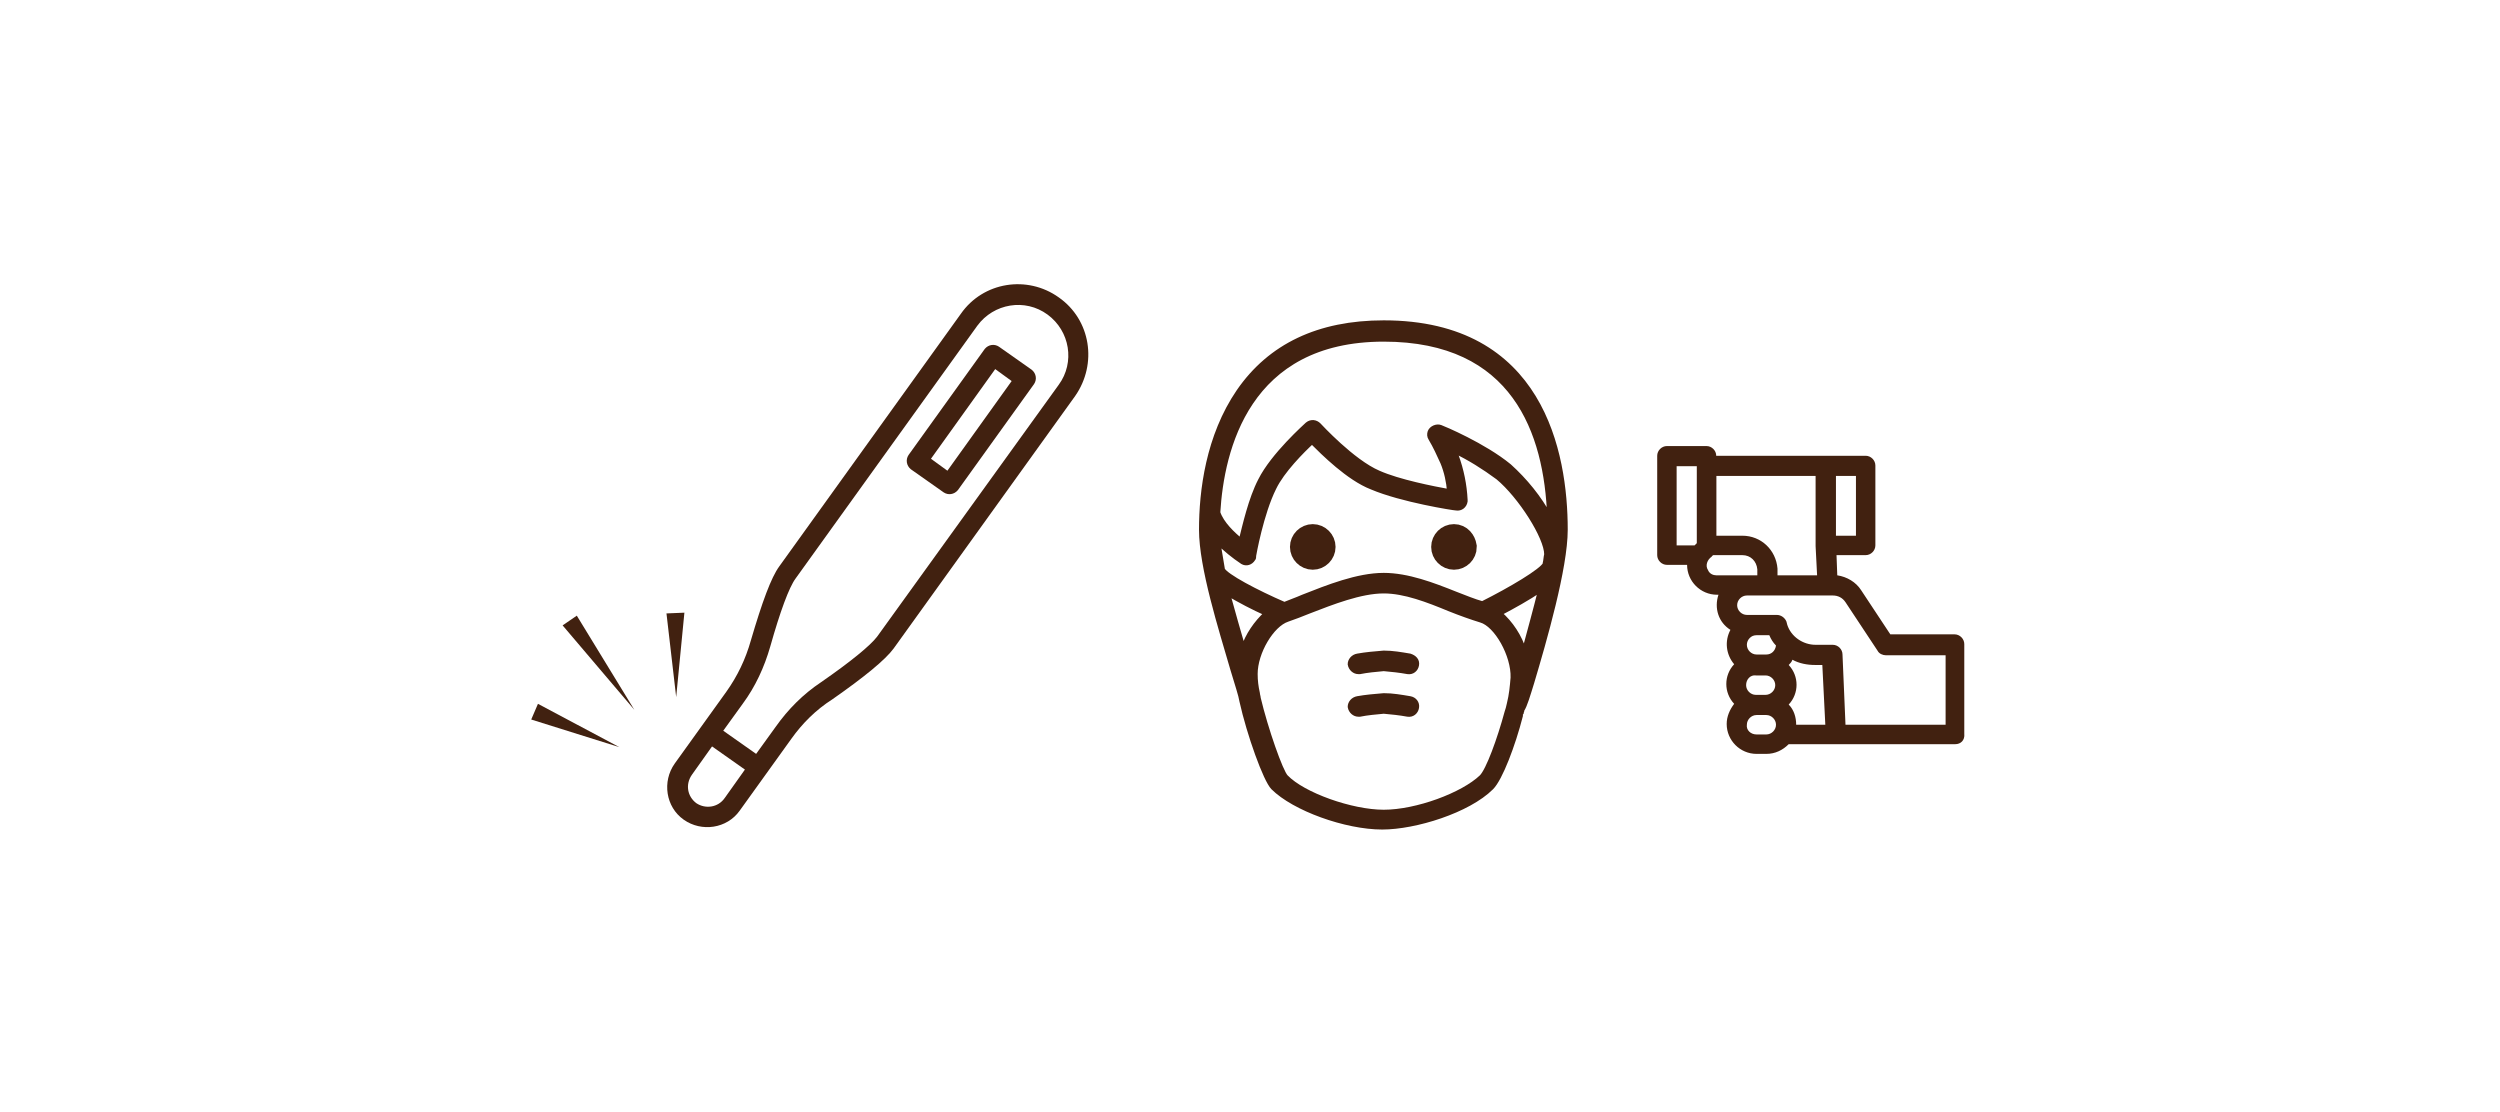
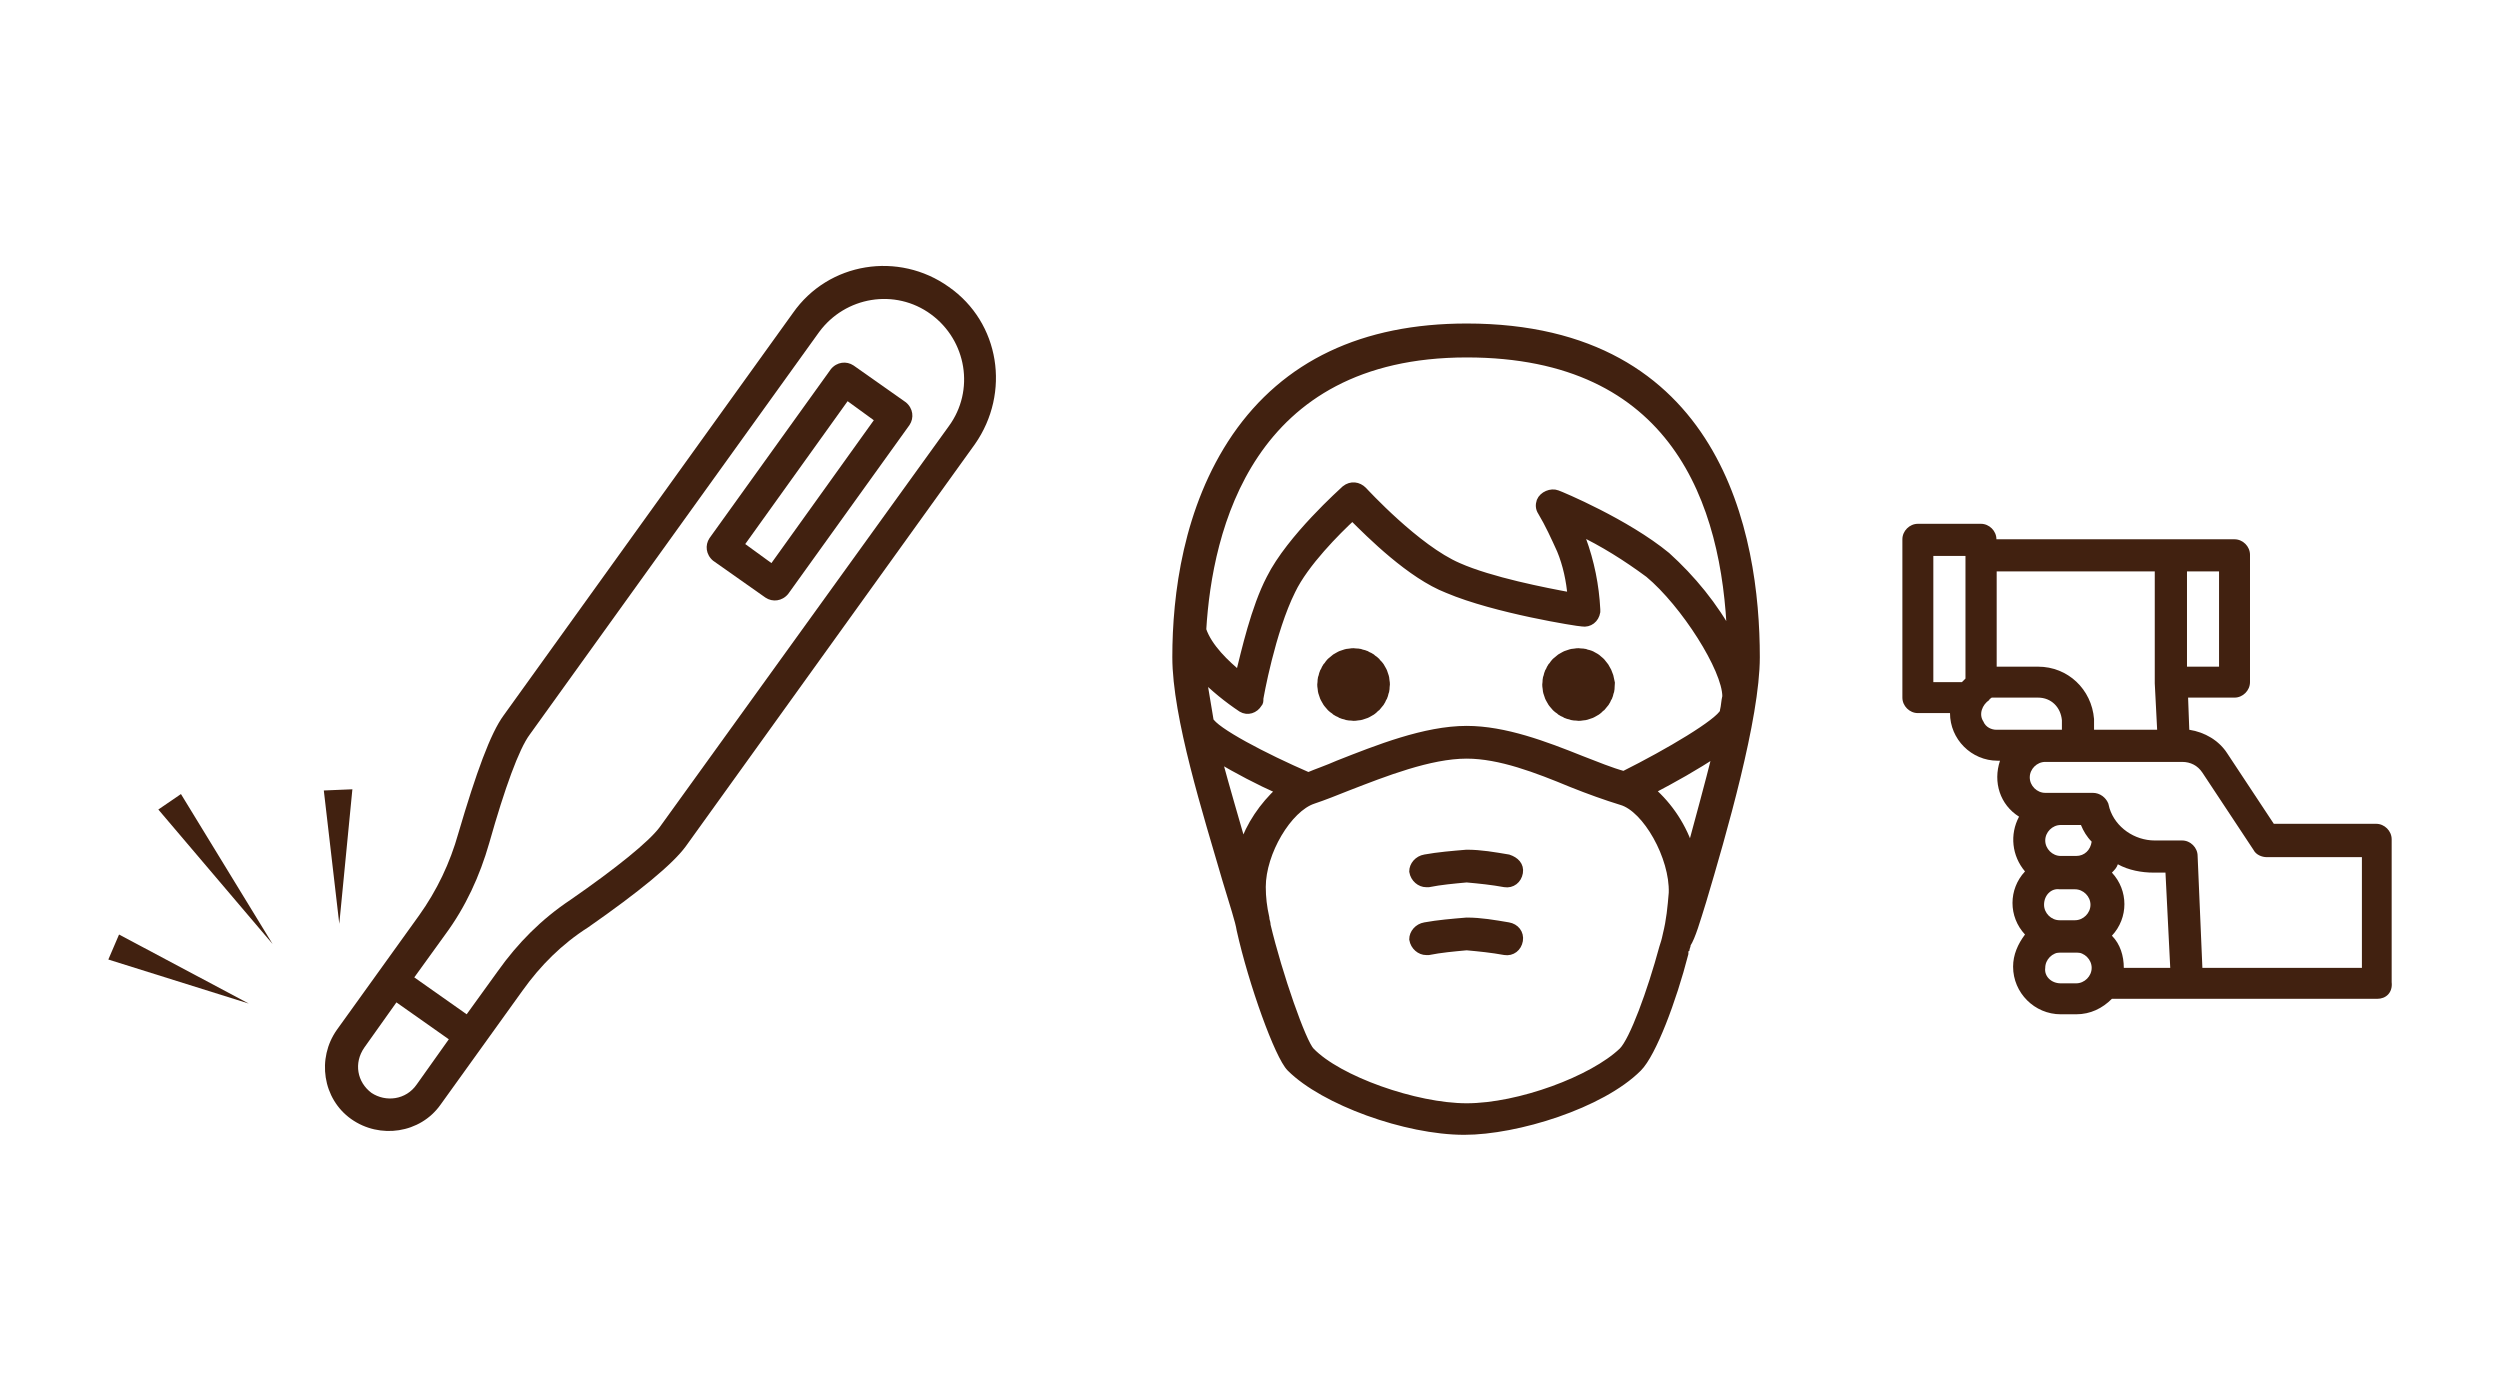
- <svg xmlns="http://www.w3.org/2000/svg" version="1.1" id="圖層_1" x="0px" y="0px" viewBox="0 0 334.6 148.8" style="enable-background:new 0 0 334.6 148.8;" xml:space="preserve">
+ <svg xmlns="http://www.w3.org/2000/svg" version="1.1" id="圖層_1" x="0px" y="0px" viewBox="0 0 210 117.3" style="enable-background:new 0 0 210 117.3;" xml:space="preserve">
  <style type="text/css">
	.st0{fill:#412110;}
	.st1{fill:#412110;stroke:#412110;stroke-width:0.65;stroke-miterlimit:10;}
	.st2{fill:#412110;stroke:#412110;stroke-width:3.903;stroke-miterlimit:10;}
	.st3{fill:#412110;stroke:#412110;stroke-width:0.911;stroke-miterlimit:10;}
</style>
  <g>
    <g>
-       <path class="st0" d="M232.8,85h5.9c-0.1-0.2-0.3-0.4-0.4-0.6c-0.5-0.5-1.2-0.8-1.9-0.8h-1.3C234.1,83.7,233.2,84.2,232.8,85z" />
-       <path class="st0" d="M232.8,85h5.9c-0.1-0.2-0.3-0.4-0.4-0.6c-0.5-0.5-1.2-0.8-1.9-0.8h-1.3C234.1,83.7,233.2,84.2,232.8,85z" />
-       <path class="st0" d="M232.8,90.3h5.9c-0.1-0.2-0.3-0.4-0.4-0.6c-0.5-0.5-1.2-0.8-1.9-0.8h-1.3C234.1,89,233.2,89.5,232.8,90.3z" />
-       <path class="st0" d="M232.8,95.7h5.9c-0.1-0.2-0.3-0.4-0.4-0.6c-0.5-0.5-1.2-0.8-1.9-0.8h-1.3C234.1,94.3,233.2,94.8,232.8,95.7z" />
-       <rect x="228.4" y="62.4" class="st0" width="1.3" height="10.7" />
-       <rect x="244.4" y="62.4" class="st0" width="1.3" height="10.7" />
-       <path class="st0" d="M261.7,99.6h-22.3c-0.8,0.8-1.8,1.3-3,1.3h-1.3c-2.2,0-4-1.8-4-4c0-1,0.4-1.9,1-2.7c-1.4-1.5-1.4-3.8,0-5.3    c-1.1-1.3-1.3-3.1-0.5-4.6c-1.6-1-2.2-2.9-1.6-4.7h-0.2c-2.2,0-4-1.8-4-4h-2.7c-0.7,0-1.3-0.6-1.3-1.3V61c0-0.7,0.6-1.3,1.3-1.3    h5.3c0.7,0,1.3,0.6,1.3,1.3h20c0.7,0,1.3,0.6,1.3,1.3V73c0,0.7-0.6,1.3-1.3,1.3h-3.9l0.1,2.7c1.3,0.2,2.5,0.9,3.2,2l3.9,5.9h8.6    c0.7,0,1.3,0.6,1.3,1.3v12C263,99.1,262.4,99.6,261.7,99.6z M244.3,97l-0.4-8h-1c-1,0-2.1-0.2-3-0.7c-0.1,0.3-0.3,0.5-0.5,0.7    c1.4,1.5,1.4,3.8,0,5.3c0.7,0.7,1,1.7,1,2.7H244.3z M236.8,85h-1.7c-0.7,0-1.3,0.6-1.3,1.3c0,0.7,0.6,1.3,1.3,1.3h1.3    c0.7,0,1.2-0.5,1.3-1.2C237.3,86,237,85.5,236.8,85z M233.7,91.7c0,0.7,0.6,1.3,1.3,1.3h1.3c0.7,0,1.3-0.6,1.3-1.3    c0-0.7-0.6-1.3-1.3-1.3h-1.3C234.3,90.3,233.7,90.9,233.7,91.7z M235.1,98.3h1.3c0.7,0,1.3-0.6,1.3-1.3c0-0.7-0.6-1.3-1.3-1.3    h-1.3c-0.7,0-1.3,0.6-1.3,1.3C233.7,97.7,234.3,98.3,235.1,98.3z M229.7,77h5.5l0-0.8c-0.1-1.1-0.9-1.9-2-1.9h-3.9    c-0.1,0.1-0.2,0.1-0.2,0.2c-0.6,0.4-0.9,1.2-0.5,1.8C228.8,76.8,229.3,77,229.7,77z M224.4,62.4V73h2.4c0.1-0.1,0.2-0.2,0.3-0.3    V62.4H224.4z M229.7,71.7h3.5c2.5,0,4.5,1.9,4.7,4.4l0,0.9h5.3l-0.2-3.9c0,0,0,0,0-0.1v-9.3h-13.3V71.7z M248.4,63.7h-2.7v8h2.7    V63.7z M260.4,87.7h-8c-0.4,0-0.9-0.2-1.1-0.6l-4.3-6.5c-0.4-0.6-1-0.9-1.7-0.9h-11.5c-0.7,0-1.3,0.6-1.3,1.3    c0,0.7,0.6,1.3,1.3,1.3h4c0.6,0,1.1,0.4,1.3,0.9l0.1,0.4c0.5,1.6,2.1,2.7,3.8,2.7h2.3c0.7,0,1.3,0.6,1.3,1.3L247,97h13.4V87.7z" />
+       <path class="st0" d="M170.8,69.3h5.9c-0.1-0.2-0.3-0.4-0.4-0.6c-0.5-0.5-1.2-0.8-1.9-0.8h-1.3C172.1,68,171.2,68.5,170.8,69.3z" />
+       <path class="st0" d="M170.8,69.3h5.9c-0.1-0.2-0.3-0.4-0.4-0.6c-0.5-0.5-1.2-0.8-1.9-0.8h-1.3C172.1,68,171.2,68.5,170.8,69.3z" />
+       <path class="st0" d="M170.8,74.6h5.9c-0.1-0.2-0.3-0.4-0.4-0.6c-0.5-0.5-1.2-0.8-1.9-0.8h-1.3C172.1,73.3,171.2,73.8,170.8,74.6z" />
+       <path class="st0" d="M170.8,80h5.9c-0.1-0.2-0.3-0.4-0.4-0.6c-0.5-0.5-1.2-0.8-1.9-0.8h-1.3C172.1,78.6,171.2,79.1,170.8,80z" />
+       <rect x="166.4" y="46.7" class="st0" width="1.3" height="10.7" />
+       <rect x="182.4" y="46.7" class="st0" width="1.3" height="10.7" />
+       <path class="st0" d="M199.7,83.9h-22.3c-0.8,0.8-1.8,1.3-3,1.3h-1.3c-2.2,0-4-1.8-4-4c0-1,0.4-1.9,1-2.7c-1.4-1.5-1.4-3.8,0-5.3    c-1.1-1.3-1.3-3.1-0.5-4.6c-1.6-1-2.2-2.9-1.6-4.7h-0.2c-2.2,0-4-1.8-4-4h-2.7c-0.7,0-1.3-0.6-1.3-1.3V45.3c0-0.7,0.6-1.3,1.3-1.3    h5.3c0.7,0,1.3,0.6,1.3,1.3h20c0.7,0,1.3,0.6,1.3,1.3v10.7c0,0.7-0.6,1.3-1.3,1.3h-3.9l0.1,2.7c1.3,0.2,2.5,0.9,3.2,2l3.9,5.9h8.6    c0.7,0,1.3,0.6,1.3,1.3v12C201,83.4,200.4,83.9,199.7,83.9z M182.3,81.3l-0.4-8h-1c-1,0-2.1-0.2-3-0.7c-0.1,0.3-0.3,0.5-0.5,0.7    c1.4,1.5,1.4,3.8,0,5.3c0.7,0.7,1,1.7,1,2.7H182.3z M174.8,69.3h-1.7c-0.7,0-1.3,0.6-1.3,1.3c0,0.7,0.6,1.3,1.3,1.3h1.3    c0.7,0,1.2-0.5,1.3-1.2C175.3,70.3,175,69.8,174.8,69.3z M171.7,76c0,0.7,0.6,1.3,1.3,1.3h1.3c0.7,0,1.3-0.6,1.3-1.3    c0-0.7-0.6-1.3-1.3-1.3H173C172.3,74.6,171.7,75.2,171.7,76z M173.1,82.6h1.3c0.7,0,1.3-0.6,1.3-1.3c0-0.7-0.6-1.3-1.3-1.3h-1.3    c-0.7,0-1.3,0.6-1.3,1.3C171.7,82,172.3,82.6,173.1,82.6z M167.7,61.3h5.5v-0.8c-0.1-1.1-0.9-1.9-2-1.9h-3.9    c-0.1,0.1-0.2,0.1-0.2,0.2c-0.6,0.4-0.9,1.2-0.5,1.8C166.8,61.1,167.3,61.3,167.7,61.3z M162.4,46.7v10.6h2.4    c0.1-0.1,0.2-0.2,0.3-0.3V46.7H162.4z M167.7,56h3.5c2.5,0,4.5,1.9,4.7,4.4v0.9h5.3l-0.2-3.9c0,0,0,0,0-0.1V48h-13.3V56z     M186.4,48h-2.7v8h2.7V48z M198.4,72h-8c-0.4,0-0.9-0.2-1.1-0.6l-4.3-6.5c-0.4-0.6-1-0.9-1.7-0.9h-11.5c-0.7,0-1.3,0.6-1.3,1.3    c0,0.7,0.6,1.3,1.3,1.3h4c0.6,0,1.1,0.4,1.3,0.9l0.1,0.4c0.5,1.6,2.1,2.7,3.8,2.7h2.3c0.7,0,1.3,0.6,1.3,1.3l0.4,9.4h13.4V72z" />
    </g>
    <g>
-       <path class="st1" d="M205,91.4c1.7-5.7,4.5-15.4,4.5-20.5c0-10.3-3.2-27.7-24.3-27.7c-8.7,0-15.2,3.1-19.4,9.2    c-4.1,6-5,13.3-5,18.5c0,5,2.6,13.2,4.2,18.7c0.6,2,1.1,3.5,1.2,4.2c0,0,0,0,0,0c1,4.5,3.2,10.6,4.2,11.6    c2.8,2.8,9.7,5.3,14.6,5.3c4.4,0,11.5-2.2,14.6-5.3c1.2-1.2,2.9-5.7,3.9-9.6c0-0.1,0-0.1,0-0.2c0-0.1,0-0.1,0.1-0.2    c0-0.1,0.1-0.2,0.1-0.4C204.1,94.4,204.5,93,205,91.4z M204,87.2c-0.6-2-1.8-3.8-3.3-5.1c1.9-1,3.7-2,5.5-3.2    C205.5,81.7,204.7,84.6,204,87.2z M171.9,80.9c-3.7-1.6-7.9-3.8-8.3-4.7c0,0,0-0.1,0-0.1c-0.2-1.2-0.4-2.4-0.6-3.6    c1,1,2.1,1.9,3.3,2.7c0.5,0.3,1.1,0.1,1.4-0.4c0.1-0.1,0.1-0.2,0.1-0.4c0-0.1,1-5.7,2.7-9.1c1.1-2.3,3.8-5,5.1-6.2    c1.5,1.5,4.9,4.9,8,6.1c4,1.7,11,2.8,11.3,2.8c0.6,0.1,1.1-0.3,1.2-0.9c0-0.1,0-0.1,0-0.2c-0.1-2-0.5-4-1.2-5.9    c-0.1-0.2-0.2-0.5-0.3-0.7c2.1,1,4,2.2,5.9,3.6c3,2.5,6.5,8,6.5,10.3c0,0,0,0,0,0c-0.1,0.4-0.1,0.8-0.2,1.2c0,0,0,0.1,0,0.1    c-0.4,0.9-4.6,3.4-8.4,5.3c-1.1-0.3-2.3-0.8-3.6-1.3c-3-1.2-6.4-2.5-9.6-2.5c-3.5,0-7.5,1.6-10.8,2.9    C173.5,80.3,172.6,80.6,171.9,80.9L171.9,80.9z M185.2,45.4c17.5,0,21.8,12.5,22.2,23.8c-1.4-2.6-3.3-4.9-5.4-6.8    c-3.4-2.8-8.9-5.1-9.2-5.2c-0.5-0.2-1.2,0.1-1.4,0.6c-0.1,0.3-0.1,0.6,0.1,0.9c0.6,1,1.1,2.1,1.6,3.2c0.5,1.2,0.8,2.6,0.9,3.9    c-2.2-0.4-6.8-1.3-9.5-2.5c-3.5-1.5-7.9-6.3-8-6.4c-0.4-0.4-1-0.5-1.5-0.1c-0.2,0.2-4.6,4.1-6.3,7.5c-1.3,2.5-2.1,6.1-2.6,8.1    c-1.1-0.9-2.6-2.3-3.1-3.8C163.5,60.2,166.9,45.4,185.2,45.4z M164.3,79.4c1.7,1,3.4,1.9,5.2,2.7c-1.4,1.3-2.5,2.9-3.1,4.7    C165.8,84.7,165,82,164.3,79.4z M198.3,104c-2.5,2.4-8.7,4.7-13.1,4.7c-4.3,0-10.8-2.3-13.1-4.7c-0.7-0.7-2.7-6.4-3.7-10.6    c0,0,0,0,0-0.1c0-0.1-0.1-0.3-0.1-0.5c-0.2-0.9-0.3-1.7-0.3-2.6c0-2.9,2.2-6.6,4.3-7.3c0.9-0.3,1.9-0.7,2.9-1.1    c3.1-1.2,6.9-2.7,10-2.7c2.8,0,5.9,1.2,8.8,2.4c1.5,0.6,2.9,1.1,4.2,1.5c2.1,0.6,4.4,4.7,4.3,7.7c-0.1,1.2-0.2,2.3-0.5,3.5    c-0.1,0.5-0.2,0.8-0.3,1.1l0,0C200.7,99,199.2,103.1,198.3,104z" />
-       <path class="st2" d="M175.7,72.1c-0.6,0-1.1,0.5-1.1,1.1c0,0.6,0.5,1.1,1.1,1.1c0.6,0,1.1-0.5,1.1-1.1    C176.8,72.6,176.3,72.1,175.7,72.1z" />
-       <path class="st2" d="M194.6,72.1c-0.6,0-1.1,0.5-1.1,1.1c0,0.6,0.5,1.1,1.1,1.1c0.6,0,1.1-0.5,1.1-1.1    C195.6,72.6,195.2,72.1,194.6,72.1z" />
-       <path class="st1" d="M188.7,87.8c-1.2-0.2-2.3-0.4-3.5-0.4c-1.2,0.1-2.4,0.2-3.5,0.4c-0.6,0.1-1,0.6-1,1.1c0.1,0.6,0.6,1,1.1,1    l0,0c0.1,0,0.1,0,0.2,0c1-0.2,2.1-0.3,3.2-0.4c1.1,0.1,2.1,0.2,3.2,0.4c0.6,0.1,1.1-0.3,1.2-0.9S189.3,88,188.7,87.8L188.7,87.8z" />
-       <path class="st1" d="M188.7,93.5c-1.2-0.2-2.3-0.4-3.5-0.4c-1.2,0.1-2.4,0.2-3.5,0.4c-0.6,0.1-1,0.6-1,1.1c0.1,0.6,0.6,1,1.1,1    l0,0c0.1,0,0.1,0,0.2,0c1-0.2,2.1-0.3,3.2-0.4c1.1,0.1,2.1,0.2,3.2,0.4c0.6,0.1,1.1-0.3,1.2-0.9S189.3,93.6,188.7,93.5L188.7,93.5    z" />
+       <path class="st1" d="M143,75.7c1.7-5.7,4.5-15.4,4.5-20.5c0-10.3-3.2-27.7-24.3-27.7c-8.7,0-15.2,3.1-19.4,9.2    c-4.1,6-5,13.3-5,18.5c0,5,2.6,13.2,4.2,18.7c0.6,2,1.1,3.5,1.2,4.2l0,0c1,4.5,3.2,10.6,4.2,11.6c2.8,2.8,9.7,5.3,14.6,5.3    c4.4,0,11.5-2.2,14.6-5.3c1.2-1.2,2.9-5.7,3.9-9.6c0-0.1,0-0.1,0-0.2s0-0.1,0.1-0.2c0-0.1,0.1-0.2,0.1-0.4    C142.1,78.7,142.5,77.3,143,75.7z M142,71.5c-0.6-2-1.8-3.8-3.3-5.1c1.9-1,3.7-2,5.5-3.2C143.5,66,142.7,68.9,142,71.5z     M109.9,65.2c-3.7-1.6-7.9-3.8-8.3-4.7v-0.1c-0.2-1.2-0.4-2.4-0.6-3.6c1,1,2.1,1.9,3.3,2.7c0.5,0.3,1.1,0.1,1.4-0.4    c0.1-0.1,0.1-0.2,0.1-0.4c0-0.1,1-5.7,2.7-9.1c1.1-2.3,3.8-5,5.1-6.2c1.5,1.5,4.9,4.9,8,6.1c4,1.7,11,2.8,11.3,2.8    c0.6,0.1,1.1-0.3,1.2-0.9c0-0.1,0-0.1,0-0.2c-0.1-2-0.5-4-1.2-5.9c-0.1-0.2-0.2-0.5-0.3-0.7c2.1,1,4,2.2,5.9,3.6    c3,2.5,6.5,8,6.5,10.3l0,0c-0.1,0.4-0.1,0.8-0.2,1.2v0.1c-0.4,0.9-4.6,3.4-8.4,5.3c-1.1-0.3-2.3-0.8-3.6-1.3    c-3-1.2-6.4-2.5-9.6-2.5c-3.5,0-7.5,1.6-10.8,2.9C111.5,64.6,110.6,64.9,109.9,65.2L109.9,65.2z M123.2,29.7    c17.5,0,21.8,12.5,22.2,23.8c-1.4-2.6-3.3-4.9-5.4-6.8c-3.4-2.8-8.9-5.1-9.2-5.2c-0.5-0.2-1.2,0.1-1.4,0.6    c-0.1,0.3-0.1,0.6,0.1,0.9c0.6,1,1.1,2.1,1.6,3.2c0.5,1.2,0.8,2.6,0.9,3.9c-2.2-0.4-6.8-1.3-9.5-2.5c-3.5-1.5-7.9-6.3-8-6.4    c-0.4-0.4-1-0.5-1.5-0.1c-0.2,0.2-4.6,4.1-6.3,7.5c-1.3,2.5-2.1,6.1-2.6,8.1c-1.1-0.9-2.6-2.3-3.1-3.8    C101.5,44.5,104.9,29.7,123.2,29.7z M102.3,63.7c1.7,1,3.4,1.9,5.2,2.7c-1.4,1.3-2.5,2.9-3.1,4.7C103.8,69,103,66.3,102.3,63.7z     M136.3,88.3c-2.5,2.4-8.7,4.7-13.1,4.7c-4.3,0-10.8-2.3-13.1-4.7c-0.7-0.7-2.7-6.4-3.7-10.6c0,0,0,0,0-0.1s-0.1-0.3-0.1-0.5    c-0.2-0.9-0.3-1.7-0.3-2.6c0-2.9,2.2-6.6,4.3-7.3c0.9-0.3,1.9-0.7,2.9-1.1c3.1-1.2,6.9-2.7,10-2.7c2.8,0,5.9,1.2,8.8,2.4    c1.5,0.6,2.9,1.1,4.2,1.5c2.1,0.6,4.4,4.7,4.3,7.7c-0.1,1.2-0.2,2.3-0.5,3.5c-0.1,0.5-0.2,0.8-0.3,1.1l0,0    C138.7,83.3,137.2,87.4,136.3,88.3z" />
+       <path class="st2" d="M113.7,56.4c-0.6,0-1.1,0.5-1.1,1.1s0.5,1.1,1.1,1.1s1.1-0.5,1.1-1.1S114.3,56.4,113.7,56.4z" />
+       <path class="st2" d="M132.6,56.4c-0.6,0-1.1,0.5-1.1,1.1s0.5,1.1,1.1,1.1s1.1-0.5,1.1-1.1C133.6,56.9,133.2,56.4,132.6,56.4z" />
+       <path class="st1" d="M126.7,72.1c-1.2-0.2-2.3-0.4-3.5-0.4c-1.2,0.1-2.4,0.2-3.5,0.4c-0.6,0.1-1,0.6-1,1.1c0.1,0.6,0.6,1,1.1,1    l0,0c0.1,0,0.1,0,0.2,0c1-0.2,2.1-0.3,3.2-0.4c1.1,0.1,2.1,0.2,3.2,0.4c0.6,0.1,1.1-0.3,1.2-0.9S127.3,72.3,126.7,72.1L126.7,72.1    z" />
+       <path class="st1" d="M126.7,77.8c-1.2-0.2-2.3-0.4-3.5-0.4c-1.2,0.1-2.4,0.2-3.5,0.4c-0.6,0.1-1,0.6-1,1.1c0.1,0.6,0.6,1,1.1,1    l0,0c0.1,0,0.1,0,0.2,0c1-0.2,2.1-0.3,3.2-0.4c1.1,0.1,2.1,0.2,3.2,0.4c0.6,0.1,1.1-0.3,1.2-0.9S127.3,77.9,126.7,77.8L126.7,77.8    z" />
    </g>
    <g>
      <g>
-         <path class="st0" d="M138.1,49.5l-4.4-3.1c-0.6-0.4-1.4-0.3-1.9,0.3l-10.2,14.2c-0.4,0.6-0.3,1.4,0.3,1.9l4.4,3.1     c0.6,0.4,1.4,0.3,1.9-0.3l10.2-14.2C138.8,50.8,138.7,50,138.1,49.5z M124.6,61.4l8.6-12l2.2,1.6l-8.6,12L124.6,61.4z" />
-         <path class="st0" d="M141.7,39.8c-4.2-3-10.1-2.1-13.1,2.2l-24.3,33.8c-1.1,1.5-2.3,4.8-3.8,9.9c-0.7,2.5-1.8,4.8-3.3,6.9     l-6.9,9.6c-1.7,2.4-1.2,5.8,1.2,7.5c2.4,1.7,5.8,1.2,7.5-1.2l6.9-9.6c1.5-2.1,3.3-3.9,5.5-5.3c4.3-3,7.1-5.3,8.2-6.8l24.3-33.8     C146.9,48.7,146,42.8,141.7,39.8z M93.2,107.5c-1.2-0.9-1.5-2.5-0.6-3.8l2.7-3.8l4.4,3.1l-2.7,3.8     C96.1,108.1,94.4,108.3,93.2,107.5z M117.4,85.2c-0.9,1.2-3.6,3.4-7.5,6.1c-2.4,1.6-4.4,3.6-6.1,6l-2.6,3.6l-4.4-3.1l2.6-3.6     c1.7-2.3,2.9-4.9,3.7-7.7c1.3-4.6,2.5-7.9,3.4-9.1l24.3-33.8c2.2-3,6.4-3.7,9.4-1.5c3,2.2,3.7,6.4,1.5,9.4L117.4,85.2z" />
+         <path class="st0" d="M76.1,33.8l-4.4-3.1c-0.6-0.4-1.4-0.3-1.9,0.3L59.6,45.2c-0.4,0.6-0.3,1.4,0.3,1.9l4.4,3.1     c0.6,0.4,1.4,0.3,1.9-0.3l10.2-14.2C76.8,35.1,76.7,34.3,76.1,33.8z M62.6,45.7l8.6-12l2.2,1.6l-8.6,12L62.6,45.7z" />
+         <path class="st0" d="M79.7,24.1c-4.2-3-10.1-2.1-13.1,2.2L42.3,60.1c-1.1,1.5-2.3,4.8-3.8,9.9c-0.7,2.5-1.8,4.8-3.3,6.9l-6.9,9.6     c-1.7,2.4-1.2,5.8,1.2,7.5c2.4,1.7,5.8,1.2,7.5-1.2l6.9-9.6c1.5-2.1,3.3-3.9,5.5-5.3c4.3-3,7.1-5.3,8.2-6.8l24.3-33.8     C84.9,33,84,27.1,79.7,24.1z M31.2,91.8c-1.2-0.9-1.5-2.5-0.6-3.8l2.7-3.8l4.4,3.1L35,91.1C34.1,92.4,32.4,92.6,31.2,91.8z      M55.4,69.5c-0.9,1.2-3.6,3.4-7.5,6.1c-2.4,1.6-4.4,3.6-6.1,6l-2.6,3.6l-4.4-3.1l2.6-3.6c1.7-2.3,2.9-4.9,3.7-7.7     c1.3-4.6,2.5-7.9,3.4-9.1l24.3-33.8c2.2-3,6.4-3.7,9.4-1.5s3.7,6.4,1.5,9.4L55.4,69.5z" />
      </g>
      <g>
-         <polygon class="st0" points="72,94.2 82.9,100 71.1,96.3    " />
+         <polygon class="st0" points="10,78.5 20.9,84.3 9.1,80.6    " />
      </g>
      <g>
-         <polygon class="st0" points="77.2,82.4 84.9,95 75.3,83.7    " />
+         <polygon class="st0" points="15.2,66.7 22.9,79.3 13.3,68    " />
      </g>
      <g>
-         <polygon class="st0" points="91.6,82 90.5,93.3 89.2,82.1    " />
+         <polygon class="st0" points="29.6,66.3 28.5,77.6 27.2,66.4    " />
      </g>
    </g>
  </g>
</svg>
